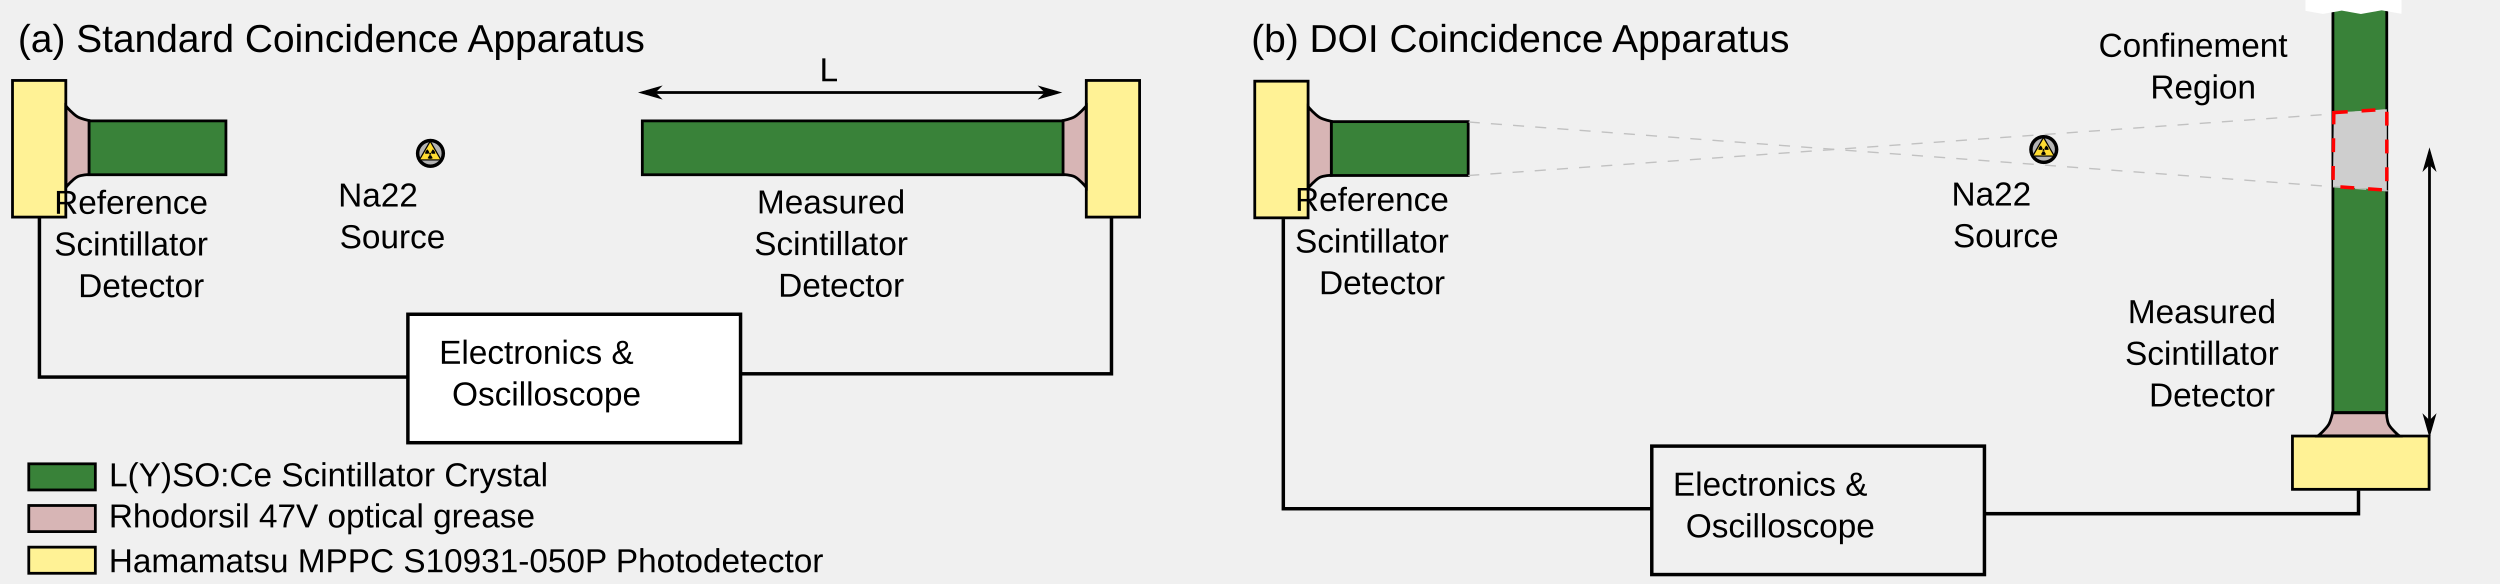
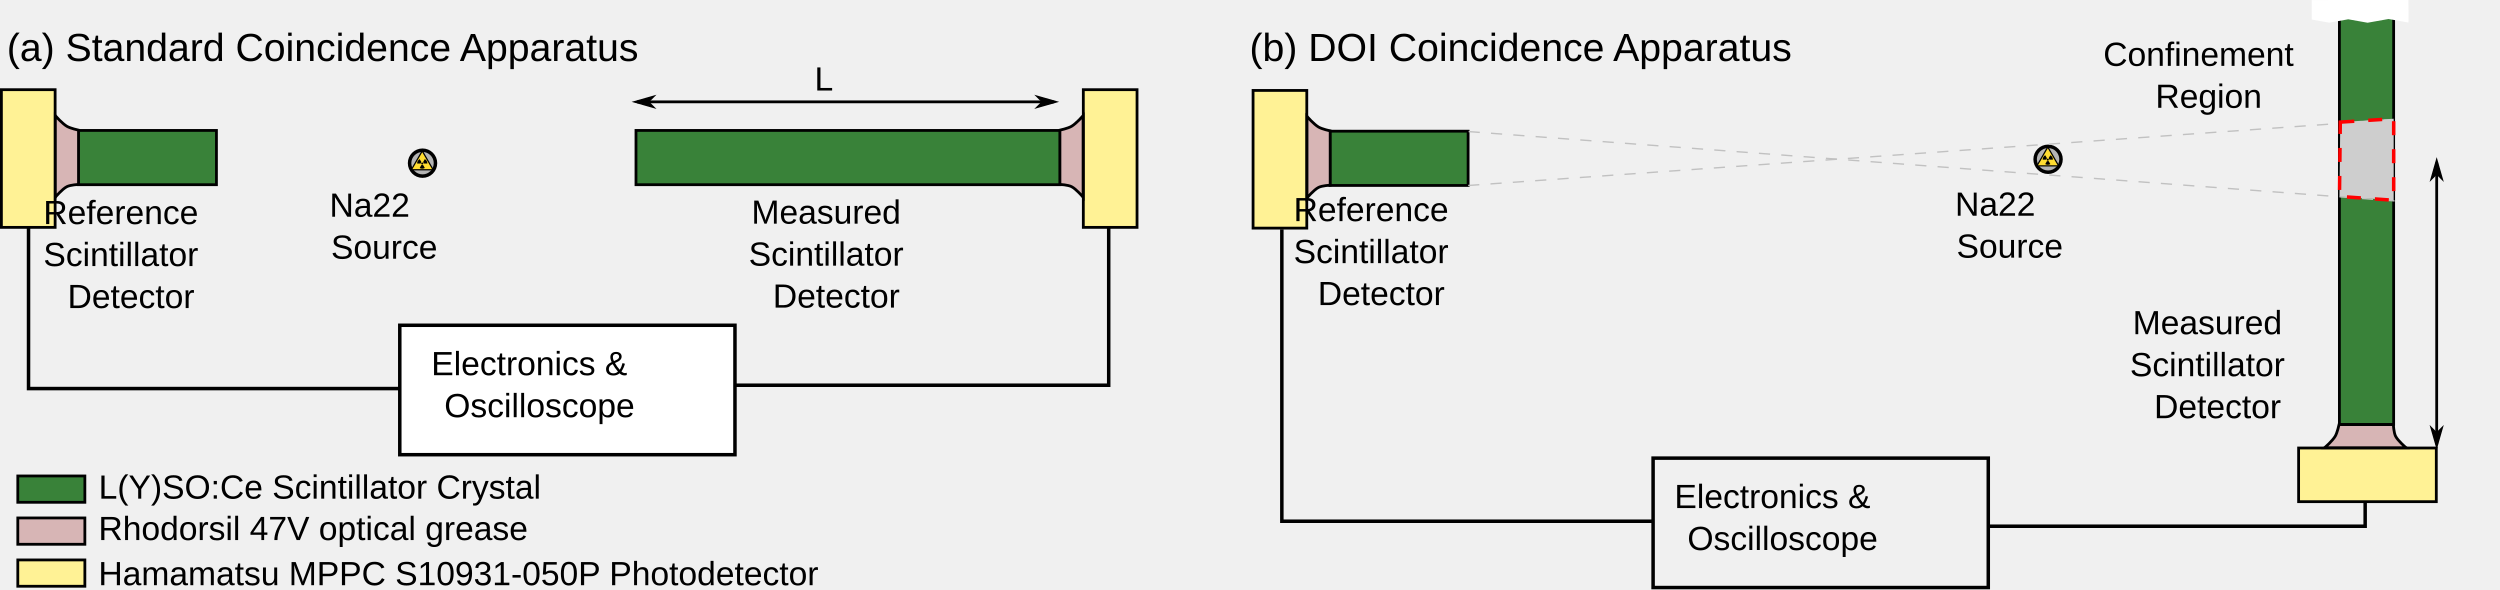
- <svg xmlns="http://www.w3.org/2000/svg" version="1.1" id="svg2" height="210" width="900">
+ <svg xmlns="http://www.w3.org/2000/svg" version="1.1" id="svg2" height="165.004" width="700">
  <defs id="defs4">
    <marker orient="auto" refY="0" refX="0" id="Arrow1Mstart" style="overflow:visible">
      <path id="path4236" d="M 0,0 5,-5 -12.5,0 5,5 0,0 z" style="fill-rule:evenodd;stroke:#000000;stroke-width:1pt;marker-start:none" transform="matrix(0.4,0,0,0.4,4,0)" />
    </marker>
    <marker orient="auto" refY="0" refX="0" id="Arrow1Mend" style="overflow:visible">
      <path id="path4239" d="M 0,0 5,-5 -12.5,0 5,5 0,0 z" style="fill-rule:evenodd;stroke:#000000;stroke-width:1pt;marker-start:none" transform="matrix(-0.4,0,0,-0.4,-4,0)" />
    </marker>
    <marker orient="auto" refY="0" refX="0" id="Arrow1Lend" style="overflow:visible">
      <path id="path4233" d="M 0,0 5,-5 -12.5,0 5,5 0,0 z" style="fill-rule:evenodd;stroke:#000000;stroke-width:1pt;marker-start:none" transform="matrix(-0.8,0,0,-0.8,-10,0)" />
    </marker>
    <marker orient="auto" refY="0" refX="0" id="Arrow2Lend" style="overflow:visible">
      <path id="path4238" style="fill-rule:evenodd;stroke-width:0.625;stroke-linejoin:round" d="M 8.719,4.034 -2.207,0.016 8.719,-4.002 c -1.745,2.372 -1.735,5.617 -6e-7,8.035 z" transform="matrix(-1.1,0,0,-1.1,-1.1,0)" />
    </marker>
    <marker orient="auto" refY="0" refX="0" id="Arrow1Lstart" style="overflow:visible">
      <path id="path3797" d="M 0,0 5,-5 -12.5,0 5,5 0,0 z" style="fill-rule:evenodd;stroke:#000000;stroke-width:1pt" transform="matrix(0.8,0,0,0.8,10,0)" />
    </marker>
    <marker orient="auto" refY="0" refX="0" id="Arrow1Mstart-1" style="overflow:visible">
      <path id="path4236-3" d="M 0,0 5,-5 -12.5,0 5,5 0,0 z" style="fill-rule:evenodd;stroke:#000000;stroke-width:1pt;marker-start:none" transform="matrix(0.4,0,0,0.4,4,0)" />
    </marker>
    <marker orient="auto" refY="0" refX="0" id="Arrow1Mend-0" style="overflow:visible">
      <path id="path4239-7" d="M 0,0 5,-5 -12.5,0 5,5 0,0 z" style="fill-rule:evenodd;stroke:#000000;stroke-width:1pt;marker-start:none" transform="matrix(-0.4,0,0,-0.4,-4,0)" />
    </marker>
    <marker orient="auto" refY="0" refX="0" id="Arrow1Mstart-8" style="overflow:visible">
      <path id="path4236-0" d="M 0,0 5,-5 -12.5,0 5,5 0,0 z" style="fill-rule:evenodd;stroke:#000000;stroke-width:1pt;marker-start:none" transform="matrix(0.4,0,0,0.4,4,0)" />
    </marker>
    <marker orient="auto" refY="0" refX="0" id="Arrow1Mend-9" style="overflow:visible">
      <path id="path4239-70" d="M 0,0 5,-5 -12.5,0 5,5 0,0 z" style="fill-rule:evenodd;stroke:#000000;stroke-width:1pt;marker-start:none" transform="matrix(-0.4,0,0,-0.4,-4,0)" />
    </marker>
    <marker orient="auto" refY="0" refX="0" id="marker7153" style="overflow:visible">
      <path id="path7155" d="M 0,0 5,-5 -12.5,0 5,5 0,0 z" style="fill-rule:evenodd;stroke:#000000;stroke-width:1pt;marker-start:none" transform="matrix(0.4,0,0,0.4,4,0)" />
    </marker>
    <marker orient="auto" refY="0" refX="0" id="marker7157" style="overflow:visible">
      <path id="path7159" d="M 0,0 5,-5 -12.5,0 5,5 0,0 z" style="fill-rule:evenodd;stroke:#000000;stroke-width:1pt;marker-start:none" transform="matrix(-0.4,0,0,-0.4,-4,0)" />
    </marker>
  </defs>
-   <g id="layer1" transform="translate(337.8428,-358.5908)">
-     <rect y="-521.394" x="207.771" height="19.386" width="299.386" id="rect2985-0" style="fill:#398239;fill-opacity:1;stroke:#000000;stroke-width:1;stroke-linecap:butt;stroke-linejoin:miter;stroke-miterlimit:4;stroke-opacity:1;stroke-dasharray:none" transform="matrix(0,1,-1,0,0,0)" />
-     <path style="fill:none;stroke:#000000;stroke-width:1.25;stroke-linecap:butt;stroke-linejoin:miter;stroke-miterlimit:4;stroke-opacity:1;stroke-dasharray:none" d="m 124.152,437.451 0,104.282 c 59.633,0 73.266,0 132.899,0 m 119.266,1.789 c 59.633,0 75.266,0 134.899,0 l 0,-8.443" id="path3818" />
-     <rect ry="4.63" rx="4.63" style="fill:#b4b4b4;fill-opacity:1;stroke:#000000;stroke-width:1.25;stroke-miterlimit:4;stroke-opacity:1;stroke-dasharray:none" id="rect3783" width="9.259" height="9.259" x="393.293" y="407.785" />
-     <rect style="fill:#398239;fill-opacity:1;stroke:#000000;stroke-width:1;stroke-linecap:butt;stroke-linejoin:miter;stroke-miterlimit:4;stroke-opacity:1;stroke-dasharray:none" id="rect2985" width="49.389" height="19.389" x="141.315" y="402.377" />
-     <rect style="fill:#fff295;fill-opacity:1;stroke:#000000;stroke-width:1;stroke-miterlimit:4;stroke-opacity:1;stroke-dasharray:none" id="rect3755" width="19.196" height="49.196" x="113.872" y="387.816" />
-     <path style="fill:#d7b5b5;fill-opacity:1;stroke:#000000;stroke-width:1;stroke-linecap:butt;stroke-linejoin:miter;stroke-miterlimit:4;stroke-opacity:1;stroke-dasharray:none" d="m 133.144,397.145 c 0,0 2.53,2.824 4.141,3.764 1.255,0.732 4.141,1.365 4.141,1.365 l 0,19.383 c 0,0 -2.884,0.17 -4.141,0.799 -1.668,0.835 -4.141,3.764 -4.141,3.764 z" id="rect2985-7" />
-     <rect style="fill:#fff295;fill-opacity:1;stroke:#000000;stroke-width:1;stroke-miterlimit:4;stroke-opacity:1;stroke-dasharray:none" id="rect3755-16" width="19.196" height="49.196" x="-534.758" y="487.438" transform="matrix(0,-1,1,0,0,0)" />
-     <path style="fill:#d7b5b5;fill-opacity:1;stroke:#000000;stroke-width:1;stroke-linecap:butt;stroke-linejoin:miter;stroke-miterlimit:4;stroke-opacity:1;stroke-dasharray:none" d="m 496.766,515.487 c 0,0 2.824,-2.53 3.764,-4.141 0.732,-1.255 1.365,-4.141 1.365,-4.141 l 19.383,0 c 0,0 0.17,2.884 0.799,4.141 0.835,1.668 3.764,4.141 3.764,4.141 z" id="rect2985-7-9" />
-     <path id="path3942" d="m 190.889,402.516 330.825,24.766" style="fill:none;stroke:#c1c1c1;stroke-width:0.5;stroke-linecap:butt;stroke-linejoin:miter;stroke-miterlimit:4;stroke-opacity:1;stroke-dasharray:4, 4;stroke-dashoffset:0" />
-     <path id="path3944" d="m 190.714,421.781 77.53,-5.521 252.47,-17.979" style="fill:none;stroke:#c1c1c1;stroke-width:0.5;stroke-linecap:butt;stroke-linejoin:miter;stroke-miterlimit:4;stroke-opacity:1;stroke-dasharray:4, 4;stroke-dashoffset:0" />
-     <path style="fill:#cecece;fill-opacity:1;stroke:#ff0000;stroke-width:1.25;stroke-linecap:butt;stroke-linejoin:miter;stroke-miterlimit:4;stroke-opacity:1;stroke-dasharray:5, 5;stroke-dashoffset:0" d="m 502.329,399.137 19.074,-1.215 0,29.132 -19.371,-1.362 z" id="path3816" />
-     <path style="fill:#ffffff;fill-opacity:1;stroke:none" d="m 526.65,363.559 -7.087,-1.265 -7.479,1.335 -6.906,-1.233 -6.784,1.211 -6.272,-1.12 0,-6.965 0.014,-0.004 34.515,-0.013 c 0,0 0.158,7.969 0,8.054 z" id="path3775-9" />
-     <g transform="matrix(0.01370838,0,0,0.01370838,393.7096,407.8157)" id="g4114">
+   <g id="layer1" transform="translate(237.2251,-362.2458)">
+     <rect y="-432.997" x="246.472" height="15.192" width="234.62" id="rect2985-0" style="fill:#398239;fill-opacity:1;stroke:#000000;stroke-width:0.784;stroke-linecap:butt;stroke-linejoin:miter;stroke-miterlimit:4;stroke-opacity:1;stroke-dasharray:none" transform="matrix(0,1,-1,0,0,0)" />
+     <path style="fill:none;stroke:#000000;stroke-width:0.98;stroke-linecap:butt;stroke-linejoin:miter;stroke-miterlimit:4;stroke-opacity:1;stroke-dasharray:none" d="m 121.691,426.464 0,81.723 c 46.733,0 57.416,0 104.149,0 m 93.465,1.402 c 46.733,0 58.984,0 105.716,0 l 0,-6.616" id="path3818" />
+     <rect ry="3.628" rx="3.628" style="fill:#b4b4b4;fill-opacity:1;stroke:#000000;stroke-width:0.98;stroke-miterlimit:4;stroke-opacity:1;stroke-dasharray:none" id="rect3783" width="7.256" height="7.256" x="332.608" y="403.216" />
+     <rect style="fill:#398239;fill-opacity:1;stroke:#000000;stroke-width:0.784;stroke-linecap:butt;stroke-linejoin:miter;stroke-miterlimit:4;stroke-opacity:1;stroke-dasharray:none" id="rect2985" width="38.705" height="15.195" x="135.141" y="398.978" />
+     <rect style="fill:#fff295;fill-opacity:1;stroke:#000000;stroke-width:0.784;stroke-miterlimit:4;stroke-opacity:1;stroke-dasharray:none" id="rect3755" width="15.043" height="38.553" x="113.634" y="387.567" />
+     <path style="fill:#d7b5b5;fill-opacity:1;stroke:#000000;stroke-width:0.784;stroke-linecap:butt;stroke-linejoin:miter;stroke-miterlimit:4;stroke-opacity:1;stroke-dasharray:none" d="m 128.737,394.878 c 0,0 1.983,2.213 3.245,2.95 0.984,0.574 3.245,1.07 3.245,1.07 l 0,15.19 c 0,0 -2.26,0.133 -3.245,0.626 -1.307,0.655 -3.245,2.95 -3.245,2.95 z" id="rect2985-7" />
+     <rect style="fill:#fff295;fill-opacity:1;stroke:#000000;stroke-width:0.784;stroke-miterlimit:4;stroke-opacity:1;stroke-dasharray:none" id="rect3755-16" width="15.043" height="38.553" x="-502.721" y="406.386" transform="matrix(0,-1,1,0,0,0)" />
+     <path style="fill:#d7b5b5;fill-opacity:1;stroke:#000000;stroke-width:0.784;stroke-linecap:butt;stroke-linejoin:miter;stroke-miterlimit:4;stroke-opacity:1;stroke-dasharray:none" d="m 413.696,487.618 c 0,0 2.213,-1.983 2.95,-3.245 0.574,-0.984 1.07,-3.245 1.07,-3.245 l 15.19,0 c 0,0 0.133,2.26 0.626,3.245 0.655,1.307 2.95,3.245 2.95,3.245 z" id="rect2985-7-9" />
+     <path id="path3942" d="m 173.99,399.087 259.257,19.408" style="fill:none;stroke:#c1c1c1;stroke-width:0.392;stroke-linecap:butt;stroke-linejoin:miter;stroke-miterlimit:4;stroke-opacity:1;stroke-dasharray:3.135, 3.135;stroke-dashoffset:0" />
+     <path id="path3944" d="m 173.853,414.184 60.758,-4.327 197.852,-14.089" style="fill:none;stroke:#c1c1c1;stroke-width:0.392;stroke-linecap:butt;stroke-linejoin:miter;stroke-miterlimit:4;stroke-opacity:1;stroke-dasharray:3.135, 3.135;stroke-dashoffset:0" />
+     <path style="fill:#cecece;fill-opacity:1;stroke:#ff0000;stroke-width:0.98;stroke-linecap:butt;stroke-linejoin:miter;stroke-miterlimit:4;stroke-opacity:1;stroke-dasharray:3.918, 3.918;stroke-dashoffset:0" d="m 418.056,396.439 14.948,-0.952 0,22.83 -15.18,-1.068 z" id="path3816" />
+     <path style="fill:#ffffff;fill-opacity:1;stroke:none" d="m 437.115,368.557 -5.554,-0.991 -5.861,1.046 -5.412,-0.966 -5.316,0.949 -4.915,-0.877 0,-5.458 0.011,-0.003 27.048,-0.01 c 0,0 0.124,6.245 0,6.312 z" id="path3775-9" />
+     <g transform="matrix(0.01074282,0,0,0.01074282,332.9345,403.2401)" id="g4114">
      <path id="sign_border" d="M 597.6,499.6 313.8,8 C 310.9,3 305.6,0 299.9,0 294.2,0 288.9,3.1 286,8 L 2.2,499.6 c -2.9,5 -2.9,11.1 0,16 2.9,5 8.2,8 13.9,8 h 567.6 c 5.7,0 11,-3.1 13.9,-8 2.9,-5 2.9,-11.1 0,-16 z" />
-       <polygon transform="matrix(1,0,0,0.9959146,0.125,2.033244)" style="fill:#ffdc32;fill-opacity:1;stroke:none;overflow:visible" id="polygon7" points="43.875,491.5 299.875,48.2 555.875,491.5 " />
+       <polygon transform="matrix(1,0,0,0.9959146,0.125,2.033244)" style="fill:#ffdc32;fill-opacity:1;stroke:none;overflow:visible" id="polygon7" points="299.875,48.2 555.875,491.5 43.875,491.5 " />
      <path id="path4433" d="m 279.85,380.023 -46.8,81.1 c 42.6,24.6 91.1,24.6 133.7,0 l -46.8,-81.1 c -0.3,0.2 -0.6,0.4 -0.9,0.6 -1.1,0.6 -2.3,1.2 -3.5,1.7 -1.2,0.5 -2.4,1 -3.7,1.4 -1.3,0.4 -2.5,0.7 -3.8,1 -1.3,0.3 -2.6,0.5 -4,0.6 -1.3,0.1 -2.7,0.2 -4.1,0.2 -1.4,0 -2.7,-0.1 -4.1,-0.2 -1.3,-0.1 -2.7,-0.3 -4,-0.6 -1.3,-0.3 -2.6,-0.6 -3.8,-1 -1.3,-0.4 -2.5,-0.8 -3.7,-1.4 -1.2,-0.5 -2.4,-1.1 -3.5,-1.7 -0.4,-0.2 -0.7,-0.4 -1,-0.6 z" />
      <path id="path4435" d="m 233.05,229.523 c -42.6,24.6 -66.8,66.6 -66.8,115.8 h 93.6 c 0,-1.4 0.1,-2.8 0.2,-4.1 0.1,-1.3 0.4,-2.7 0.6,-4 0.3,-1.3 0.6,-2.6 1,-3.8 0.4,-1.3 0.8,-2.5 1.4,-3.7 0.5,-1.2 1.1,-2.4 1.7,-3.5 0.6,-1.1 1.3,-2.2 2,-3.3 0.7,-1.1 1.5,-2.1 2.3,-3.1 0.8,-1 1.7,-1.9 2.6,-2.8 0.9,-0.9 1.9,-1.8 2.9,-2.6 1,-0.8 2,-1.6 3.1,-2.3 0.8,-0.5 1.6,-1 2.4,-1.5 l -47,-81.1 z" />
      <path id="path4437" d="m 366.75,229.523 -46.8,81.1 c 0.8,0.5 1.6,0.9 2.4,1.5 1.1,0.7 2.1,1.5 3.1,2.3 1,0.8 1.9,1.7 2.9,2.6 0.9,0.9 1.8,1.9 2.6,2.8 0.8,1 1.6,2 2.3,3.1 0.7,1.1 1.4,2.2 2,3.3 0.6,1.1 1.2,2.3 1.7,3.5 0.5,1.2 1,2.4 1.4,3.7 0.4,1.3 0.7,2.5 1,3.8 0.3,1.3 0.5,2.6 0.6,4 0.1,1.3 0.2,2.7 0.2,4.1 h 93.6 c -0.2,-49.2 -24.4,-91.2 -67,-115.8 z" />
      <circle d="m 326.5,343.6 c 0,14.746 -11.954,26.7 -26.7,26.7 -14.746,0 -26.7,-11.954 -26.7,-26.7 0,-14.746 11.954,-26.7 26.7,-26.7 14.746,0 26.7,11.954 26.7,26.7 z" transform="translate(0.05,1.723392)" id="circle4439" r="26.7" cy="343.6" cx="299.8" />
    </g>
-     <text xml:space="preserve" style="font-size:14px;font-style:normal;font-variant:normal;font-weight:300;font-stretch:normal;text-align:center;line-height:125%;letter-spacing:0px;word-spacing:0px;writing-mode:lr-tb;text-anchor:middle;fill:#000000;fill-opacity:1;stroke:none;font-family:Miso;-inkscape-font-specification:Miso Light" x="168.792" y="434.512" id="text3897">
-       <tspan id="tspan3899" x="170.456" y="434.512" style="font-size:12px;font-family:Arial;-inkscape-font-specification:Arial">Reference </tspan>
-       <tspan x="168.792" y="449.512" style="font-size:12px;font-family:Arial;-inkscape-font-specification:Arial" id="tspan5644">Scintillator</tspan>
-       <tspan x="168.792" y="464.512" id="tspan3901" style="font-size:12px;font-family:Arial;-inkscape-font-specification:Arial">Detector</tspan>
+     <text xml:space="preserve" style="font-size:10.971px;font-style:normal;font-variant:normal;font-weight:300;font-stretch:normal;text-align:center;line-height:125%;letter-spacing:0px;word-spacing:0px;writing-mode:lr-tb;text-anchor:middle;fill:#000000;fill-opacity:1;stroke:none;font-family:Miso;-inkscape-font-specification:Miso Light" x="156.674" y="424.161" id="text3897">
+       <tspan id="tspan3899" x="157.978" y="424.161" style="font-size:9.404px;font-family:Arial;-inkscape-font-specification:Arial">Reference </tspan>
+       <tspan x="156.674" y="435.916" style="font-size:9.404px;font-family:Arial;-inkscape-font-specification:Arial" id="tspan5644">Scintillator</tspan>
+       <tspan x="156.674" y="447.671" id="tspan3901" style="font-size:9.404px;font-family:Arial;-inkscape-font-specification:Arial">Detector</tspan>
    </text>
-     <g id="g4506" transform="translate(0,-0.799959)">
+     <g id="g4506" transform="matrix(0.783668,0,0,0.783668,24.39682,83.02106)">
      <rect y="519.99" x="256.799" height="46.243" width="119.757" id="rect3820" style="fill:none;stroke:#000000;stroke-width:1.25;stroke-miterlimit:4;stroke-opacity:1;stroke-dasharray:none;stroke-dashoffset:0" />
      <text id="text3897-8" y="537.828" x="315.812" style="font-size:14px;font-style:normal;font-variant:normal;font-weight:300;font-stretch:normal;text-align:center;line-height:125%;letter-spacing:0px;word-spacing:0px;writing-mode:lr-tb;text-anchor:middle;fill:#000000;fill-opacity:1;stroke:none;font-family:Miso;-inkscape-font-specification:Miso Light" xml:space="preserve">
        <tspan style="font-size:12px;font-style:normal;font-variant:normal;font-weight:normal;font-stretch:normal;text-align:center;line-height:125%;writing-mode:lr-tb;text-anchor:middle;font-family:Arial;-inkscape-font-specification:Arial" id="tspan3901-6" y="537.828" x="315.812">Electronics &amp;</tspan>
        <tspan style="font-size:12px;font-style:normal;font-variant:normal;font-weight:normal;font-stretch:normal;text-align:center;line-height:125%;writing-mode:lr-tb;text-anchor:middle;font-family:Arial;-inkscape-font-specification:Arial" id="tspan3929" y="552.828" x="315.812">Oscilloscope</tspan>
      </text>
    </g>
-     <text xml:space="preserve" style="font-size:20px;font-style:normal;font-variant:normal;font-weight:300;font-stretch:normal;text-align:center;line-height:125%;letter-spacing:0px;word-spacing:0px;writing-mode:lr-tb;text-anchor:middle;fill:#000000;fill-opacity:1;stroke:none;font-family:Miso;-inkscape-font-specification:Miso Light" x="397.24" y="432.578" id="text3931">
-       <tspan id="tspan3933" x="397.24" y="432.578" style="font-size:12px;font-style:normal;font-variant:normal;font-weight:normal;font-stretch:normal;text-align:center;line-height:125%;writing-mode:lr-tb;text-anchor:middle;font-family:Arial;-inkscape-font-specification:Arial">Na22</tspan>
-       <tspan x="397.24" y="447.578" id="tspan3935" style="font-size:12px;font-style:normal;font-variant:normal;font-weight:normal;font-stretch:normal;text-align:center;line-height:125%;writing-mode:lr-tb;text-anchor:middle;font-family:Arial;-inkscape-font-specification:Arial">Source</tspan>
+     <text xml:space="preserve" style="font-size:15.673px;font-style:normal;font-variant:normal;font-weight:300;font-stretch:normal;text-align:center;line-height:125%;letter-spacing:0px;word-spacing:0px;writing-mode:lr-tb;text-anchor:middle;fill:#000000;fill-opacity:1;stroke:none;font-family:Miso;-inkscape-font-specification:Miso Light" x="335.701" y="422.646" id="text3931">
+       <tspan id="tspan3933" x="335.701" y="422.646" style="font-size:9.404px;font-style:normal;font-variant:normal;font-weight:normal;font-stretch:normal;text-align:center;line-height:125%;writing-mode:lr-tb;text-anchor:middle;font-family:Arial;-inkscape-font-specification:Arial">Na22</tspan>
+       <tspan x="335.701" y="434.401" id="tspan3935" style="font-size:9.404px;font-style:normal;font-variant:normal;font-weight:normal;font-stretch:normal;text-align:center;line-height:125%;writing-mode:lr-tb;text-anchor:middle;font-family:Arial;-inkscape-font-specification:Arial">Source</tspan>
    </text>
-     <text xml:space="preserve" style="font-size:14px;font-style:normal;font-variant:normal;font-weight:300;font-stretch:normal;text-align:center;line-height:125%;letter-spacing:0px;word-spacing:0px;writing-mode:lr-tb;text-anchor:middle;fill:#000000;fill-opacity:1;stroke:none;font-family:Miso;-inkscape-font-specification:Miso Light" x="464.407" y="379.033" id="text3897-3-1">
-       <tspan x="464.407" y="379.033" id="tspan3901-65-7" style="font-size:12px;font-family:Arial;-inkscape-font-specification:Arial">Confinement</tspan>
-       <tspan x="464.407" y="394.033" id="tspan3989" style="font-size:12px;font-family:Arial;-inkscape-font-specification:Arial">Region</tspan>
+     <text xml:space="preserve" style="font-size:10.971px;font-style:normal;font-variant:normal;font-weight:300;font-stretch:normal;text-align:center;line-height:125%;letter-spacing:0px;word-spacing:0px;writing-mode:lr-tb;text-anchor:middle;fill:#000000;fill-opacity:1;stroke:none;font-family:Miso;-inkscape-font-specification:Miso Light" x="388.338" y="380.684" id="text3897-3-1">
+       <tspan x="388.338" y="380.684" id="tspan3901-65-7" style="font-size:9.404px;font-family:Arial;-inkscape-font-specification:Arial">Confinement</tspan>
+       <tspan x="388.338" y="392.439" id="tspan3989" style="font-size:9.404px;font-family:Arial;-inkscape-font-specification:Arial">Region</tspan>
    </text>
-     <path style="fill:none;stroke:#000000;stroke-width:1;stroke-linecap:butt;stroke-linejoin:miter;stroke-miterlimit:4;stroke-opacity:1;stroke-dasharray:none;marker-start:url(#Arrow1Mstart);marker-end:url(#Arrow1Mend)" d="m 536.772,413.603 0,100.645" id="path3023" />
-     <flowRoot xml:space="preserve" id="flowRoot4361" style="font-size:16px;font-style:normal;font-variant:normal;font-weight:300;font-stretch:normal;text-align:center;line-height:125%;letter-spacing:0px;word-spacing:0px;writing-mode:lr-tb;text-anchor:middle;fill:#000000;fill-opacity:1;stroke:none;font-family:Miso;-inkscape-font-specification:Miso Light" transform="translate(79.25,288.8438)">
+     <path style="fill:none;stroke:#000000;stroke-width:0.784;stroke-linecap:butt;stroke-linejoin:miter;stroke-miterlimit:4;stroke-opacity:1;stroke-dasharray:none;marker-start:url(#Arrow1Mstart);marker-end:url(#Arrow1Mend)" d="m 445.048,407.776 0,78.872" id="path3023" />
+     <flowRoot xml:space="preserve" id="flowRoot4361" style="font-size:16px;font-style:normal;font-variant:normal;font-weight:300;font-stretch:normal;text-align:center;line-height:125%;letter-spacing:0px;word-spacing:0px;writing-mode:lr-tb;text-anchor:middle;fill:#000000;fill-opacity:1;stroke:none;font-family:Miso;-inkscape-font-specification:Miso Light" transform="matrix(0.783668,0,0,0.783668,86.5025,310.0056)">
      <flowRegion id="flowRegion4363">
        <rect id="rect4365" width="35.248" height="31.723" x="452.935" y="168.342" />
      </flowRegion>
      <flowPara id="flowPara4367" style="font-size:12px;font-family:Arial;-inkscape-font-specification:Arial">DOI</flowPara>
    </flowRoot>
-     <path style="fill:none;stroke:#000000;stroke-width:1.25;stroke-linecap:butt;stroke-linejoin:miter;stroke-miterlimit:4;stroke-opacity:1;stroke-dasharray:none" d="m -323.65,435.986 0,58.358 c 59.633,0 132.306,0 191.939,0" id="path3818-94" />
-     <rect style="fill:#398239;fill-opacity:1;stroke:#000000;stroke-width:1;stroke-linecap:butt;stroke-linejoin:miter;stroke-miterlimit:4;stroke-opacity:1;stroke-dasharray:none" id="rect2985-8" width="49.389" height="19.389" x="-305.899" y="402.109" />
-     <rect style="fill:#fff295;fill-opacity:1;stroke:#000000;stroke-width:1;stroke-miterlimit:4;stroke-opacity:1;stroke-dasharray:none" id="rect3755-90" width="19.196" height="49.196" x="-333.343" y="387.549" />
-     <path style="fill:#d7b5b5;fill-opacity:1;stroke:#000000;stroke-width:1;stroke-linecap:butt;stroke-linejoin:miter;stroke-miterlimit:4;stroke-opacity:1;stroke-dasharray:none" d="m -314.071,396.877 c 0,0 2.53,2.824 4.141,3.764 1.255,0.732 4.141,1.365 4.141,1.365 l 0,19.383 c 0,0 -2.884,0.17 -4.141,0.799 -1.668,0.835 -4.141,3.764 -4.141,3.764 z" id="rect2985-7-5" />
-     <path style="fill:none;stroke:#000000;stroke-width:1.25;stroke-linecap:butt;stroke-linejoin:miter;stroke-miterlimit:4;stroke-opacity:1;stroke-dasharray:none" d="m 62.289,435.986 0,57.165 c -59.633,0 -132.306,0 -191.939,0" id="path3818-94-8" />
-     <rect style="fill:#ffffff;fill-opacity:1;stroke:#000000;stroke-width:1.25;stroke-miterlimit:4;stroke-opacity:1;stroke-dasharray:none;stroke-dashoffset:0" id="rect3820-3" width="119.757" height="46.243" x="-191.002" y="471.723" />
-     <rect style="fill:#398239;fill-opacity:1;stroke:#000000;stroke-width:1;stroke-linecap:butt;stroke-linejoin:miter;stroke-miterlimit:4;stroke-opacity:1;stroke-dasharray:none" id="rect2985-5" width="151.578" height="19.389" x="-44.97" y="402.109" transform="scale(-1,1)" />
-     <rect style="fill:#fff295;fill-opacity:1;stroke:#000000;stroke-width:1;stroke-miterlimit:4;stroke-opacity:1;stroke-dasharray:none" id="rect3755-9" width="19.196" height="49.196" x="-72.414" y="387.549" transform="scale(-1,1)" />
-     <path style="fill:#d7b5b5;fill-opacity:1;stroke:#000000;stroke-width:1;stroke-linecap:butt;stroke-linejoin:miter;stroke-miterlimit:4;stroke-opacity:1;stroke-dasharray:none" d="m 53.142,396.877 c 0,0 -2.53,2.824 -4.141,3.764 -1.255,0.732 -4.141,1.365 -4.141,1.365 l 0,19.383 c 0,0 2.884,0.17 4.141,0.799 1.668,0.835 4.141,3.764 4.141,3.764 z" id="rect2985-7-9-5" />
-     <path style="fill:none;stroke:#000000;stroke-width:1px;stroke-linecap:butt;stroke-linejoin:miter;stroke-opacity:1;marker-start:url(#Arrow1Mstart);marker-end:url(#Arrow1Mend)" d="m 42.613,391.894 -148.817,0" id="path4039" />
-     <text xml:space="preserve" style="font-size:12px;font-style:normal;font-variant:normal;font-weight:normal;font-stretch:normal;text-align:center;line-height:100%;writing-mode:lr-tb;text-anchor:middle;fill:#000000;fill-opacity:1;stroke:none;font-family:Arial;-inkscape-font-specification:Arial" x="-31.136" y="387.847" id="text5061">
-       <tspan id="tspan5063" x="-31.136" y="387.847">L</tspan>
+     <path style="fill:none;stroke:#000000;stroke-width:0.98;stroke-linecap:butt;stroke-linejoin:miter;stroke-miterlimit:4;stroke-opacity:1;stroke-dasharray:none" d="m -229.237,425.316 0,45.733 c 46.733,0 103.684,0 150.417,0" id="path3818-94" />
+     <rect style="fill:#398239;fill-opacity:1;stroke:#000000;stroke-width:0.784;stroke-linecap:butt;stroke-linejoin:miter;stroke-miterlimit:4;stroke-opacity:1;stroke-dasharray:none" id="rect2985-8" width="38.705" height="15.195" x="-215.326" y="398.768" />
+     <rect style="fill:#fff295;fill-opacity:1;stroke:#000000;stroke-width:0.784;stroke-miterlimit:4;stroke-opacity:1;stroke-dasharray:none" id="rect3755-90" width="15.043" height="38.553" x="-236.833" y="387.357" />
+     <path style="fill:#d7b5b5;fill-opacity:1;stroke:#000000;stroke-width:0.784;stroke-linecap:butt;stroke-linejoin:miter;stroke-miterlimit:4;stroke-opacity:1;stroke-dasharray:none" d="m -221.73,394.668 c 0,0 1.983,2.213 3.245,2.95 0.984,0.574 3.245,1.07 3.245,1.07 l 0,15.19 c 0,0 -2.26,0.133 -3.245,0.626 -1.307,0.655 -3.245,2.95 -3.245,2.95 z" id="rect2985-7-5" />
+     <path style="fill:none;stroke:#000000;stroke-width:0.98;stroke-linecap:butt;stroke-linejoin:miter;stroke-miterlimit:4;stroke-opacity:1;stroke-dasharray:none" d="m 73.211,425.316 0,44.798 c -46.733,0 -103.684,0 -150.417,0" id="path3818-94-8" />
+     <rect style="fill:#ffffff;fill-opacity:1;stroke:#000000;stroke-width:0.98;stroke-miterlimit:4;stroke-opacity:1;stroke-dasharray:none;stroke-dashoffset:0" id="rect3820-3" width="93.85" height="36.239" x="-125.286" y="453.322" />
+     <rect style="fill:#398239;fill-opacity:1;stroke:#000000;stroke-width:0.784;stroke-linecap:butt;stroke-linejoin:miter;stroke-miterlimit:4;stroke-opacity:1;stroke-dasharray:none" id="rect2985-5" width="118.787" height="15.195" x="-59.639" y="398.768" transform="scale(-1,1)" />
+     <rect style="fill:#fff295;fill-opacity:1;stroke:#000000;stroke-width:0.784;stroke-miterlimit:4;stroke-opacity:1;stroke-dasharray:none" id="rect3755-9" width="15.043" height="38.553" x="-81.146" y="387.357" transform="scale(-1,1)" />
+     <path style="fill:#d7b5b5;fill-opacity:1;stroke:#000000;stroke-width:0.784;stroke-linecap:butt;stroke-linejoin:miter;stroke-miterlimit:4;stroke-opacity:1;stroke-dasharray:none" d="m 66.043,394.668 c 0,0 -1.983,2.213 -3.245,2.95 -0.984,0.574 -3.245,1.07 -3.245,1.07 l 0,15.19 c 0,0 2.26,0.133 3.245,0.626 1.307,0.655 3.245,2.95 3.245,2.95 z" id="rect2985-7-9-5" />
+     <path style="fill:none;stroke:#000000;stroke-width:0.784px;stroke-linecap:butt;stroke-linejoin:miter;stroke-opacity:1;marker-start:url(#Arrow1Mstart);marker-end:url(#Arrow1Mend)" d="m 57.792,390.763 -116.623,0" id="path4039" />
+     <text xml:space="preserve" style="font-size:9.404px;font-style:normal;font-variant:normal;font-weight:normal;font-stretch:normal;text-align:center;line-height:100%;writing-mode:lr-tb;text-anchor:middle;fill:#000000;fill-opacity:1;stroke:none;font-family:Arial;-inkscape-font-specification:Arial" x="-0.003" y="387.591" id="text5061">
+       <tspan id="tspan5063" x="-0.003" y="387.591">L</tspan>
    </text>
-     <text xml:space="preserve" style="font-size:14px;font-style:normal;font-variant:normal;font-weight:300;font-stretch:normal;text-align:center;line-height:125%;letter-spacing:0px;word-spacing:0px;writing-mode:lr-tb;text-anchor:middle;fill:#000000;fill-opacity:1;stroke:none;font-family:Miso;-inkscape-font-specification:Miso Light" x="-277.917" y="435.568" id="text3897-67">
-       <tspan id="tspan3899-5" x="-276.253" y="435.568" style="font-size:12px;font-style:normal;font-variant:normal;font-weight:normal;font-stretch:normal;font-family:Arial;-inkscape-font-specification:Arial">Reference </tspan>
-       <tspan x="-277.917" y="450.568" style="font-size:12px;font-style:normal;font-variant:normal;font-weight:normal;font-stretch:normal;font-family:Arial;-inkscape-font-specification:Arial" id="tspan3987">Scintillator</tspan>
-       <tspan x="-277.917" y="465.568" id="tspan3901-0" style="font-size:12px;font-style:normal;font-variant:normal;font-weight:normal;font-stretch:normal;font-family:Arial;-inkscape-font-specification:Arial">Detector</tspan>
+     <text xml:space="preserve" style="font-size:10.971px;font-style:normal;font-variant:normal;font-weight:300;font-stretch:normal;text-align:center;line-height:125%;letter-spacing:0px;word-spacing:0px;writing-mode:lr-tb;text-anchor:middle;fill:#000000;fill-opacity:1;stroke:none;font-family:Miso;-inkscape-font-specification:Miso Light" x="-193.398" y="424.989" id="text3897-67">
+       <tspan id="tspan3899-5" x="-192.094" y="424.989" style="font-size:9.404px;font-style:normal;font-variant:normal;font-weight:normal;font-stretch:normal;font-family:Arial;-inkscape-font-specification:Arial">Reference </tspan>
+       <tspan x="-193.398" y="436.744" style="font-size:9.404px;font-style:normal;font-variant:normal;font-weight:normal;font-stretch:normal;font-family:Arial;-inkscape-font-specification:Arial" id="tspan3987">Scintillator</tspan>
+       <tspan x="-193.398" y="448.499" id="tspan3901-0" style="font-size:9.404px;font-style:normal;font-variant:normal;font-weight:normal;font-stretch:normal;font-family:Arial;-inkscape-font-specification:Arial">Detector</tspan>
    </text>
-     <text xml:space="preserve" style="font-size:14px;font-style:normal;font-variant:normal;font-weight:300;font-stretch:normal;text-align:center;line-height:125%;letter-spacing:0px;word-spacing:0px;writing-mode:lr-tb;text-anchor:middle;fill:#000000;fill-opacity:1;stroke:none;font-family:Miso;-inkscape-font-specification:Miso Light" x="-131.989" y="489.56" id="text3897-8-8">
-       <tspan x="-131.989" y="489.56" id="tspan3901-6-3" style="font-size:12px;font-style:normal;font-variant:normal;font-weight:normal;font-stretch:normal;text-align:center;line-height:125%;writing-mode:lr-tb;text-anchor:middle;font-family:Arial;-inkscape-font-specification:Arial">Electronics &amp;</tspan>
-       <tspan x="-131.989" y="504.56" id="tspan3929-0" style="font-size:12px;font-style:normal;font-variant:normal;font-weight:normal;font-stretch:normal;text-align:center;line-height:125%;writing-mode:lr-tb;text-anchor:middle;font-family:Arial;-inkscape-font-specification:Arial">Oscilloscope</tspan>
+     <text xml:space="preserve" style="font-size:10.971px;font-style:normal;font-variant:normal;font-weight:300;font-stretch:normal;text-align:center;line-height:125%;letter-spacing:0px;word-spacing:0px;writing-mode:lr-tb;text-anchor:middle;fill:#000000;fill-opacity:1;stroke:none;font-family:Miso;-inkscape-font-specification:Miso Light" x="-79.039" y="467.3" id="text3897-8-8">
+       <tspan x="-79.039" y="467.3" id="tspan3901-6-3" style="font-size:9.404px;font-style:normal;font-variant:normal;font-weight:normal;font-stretch:normal;text-align:center;line-height:125%;writing-mode:lr-tb;text-anchor:middle;font-family:Arial;-inkscape-font-specification:Arial">Electronics &amp;</tspan>
+       <tspan x="-79.039" y="479.055" id="tspan3929-0" style="font-size:9.404px;font-style:normal;font-variant:normal;font-weight:normal;font-stretch:normal;text-align:center;line-height:125%;writing-mode:lr-tb;text-anchor:middle;font-family:Arial;-inkscape-font-specification:Arial">Oscilloscope</tspan>
    </text>
-     <g id="g3950" transform="translate(-475.5472,198.546)">
+     <g id="g3950" transform="matrix(0.783668,0,0,0.783668,-348.2743,239.2421)">
      <rect y="389.785" x="387.293" height="9.259" width="9.259" id="rect3783-9" style="fill:#b4b4b4;fill-opacity:1;stroke:#000000;stroke-width:1.25;stroke-miterlimit:4;stroke-opacity:1;stroke-dasharray:none" rx="4.63" ry="4.63" transform="translate(-99.25,-179.1562)" />
      <g id="g4114-6" transform="matrix(0.01370838,0,0,0.01370838,288.4596,210.6594)">
        <path d="M 597.6,499.6 313.8,8 C 310.9,3 305.6,0 299.9,0 294.2,0 288.9,3.1 286,8 L 2.2,499.6 c -2.9,5 -2.9,11.1 0,16 2.9,5 8.2,8 13.9,8 h 567.6 c 5.7,0 11,-3.1 13.9,-8 2.9,-5 2.9,-11.1 0,-16 z" id="sign_border-0" />
-         <polygon points="555.875,491.5 43.875,491.5 299.875,48.2 " id="polygon7-2" style="fill:#ffdc32;fill-opacity:1;stroke:none;overflow:visible" transform="matrix(1,0,0,0.9959146,0.125,2.033244)" />
+         <polygon points="43.875,491.5 299.875,48.2 555.875,491.5 " id="polygon7-2" style="fill:#ffdc32;fill-opacity:1;stroke:none;overflow:visible" transform="matrix(1,0,0,0.9959146,0.125,2.033244)" />
        <path d="m 279.85,380.023 -46.8,81.1 c 42.6,24.6 91.1,24.6 133.7,0 l -46.8,-81.1 c -0.3,0.2 -0.6,0.4 -0.9,0.6 -1.1,0.6 -2.3,1.2 -3.5,1.7 -1.2,0.5 -2.4,1 -3.7,1.4 -1.3,0.4 -2.5,0.7 -3.8,1 -1.3,0.3 -2.6,0.5 -4,0.6 -1.3,0.1 -2.7,0.2 -4.1,0.2 -1.4,0 -2.7,-0.1 -4.1,-0.2 -1.3,-0.1 -2.7,-0.3 -4,-0.6 -1.3,-0.3 -2.6,-0.6 -3.8,-1 -1.3,-0.4 -2.5,-0.8 -3.7,-1.4 -1.2,-0.5 -2.4,-1.1 -3.5,-1.7 -0.4,-0.2 -0.7,-0.4 -1,-0.6 z" id="path4433-7" />
        <path d="m 233.05,229.523 c -42.6,24.6 -66.8,66.6 -66.8,115.8 h 93.6 c 0,-1.4 0.1,-2.8 0.2,-4.1 0.1,-1.3 0.4,-2.7 0.6,-4 0.3,-1.3 0.6,-2.6 1,-3.8 0.4,-1.3 0.8,-2.5 1.4,-3.7 0.5,-1.2 1.1,-2.4 1.7,-3.5 0.6,-1.1 1.3,-2.2 2,-3.3 0.7,-1.1 1.5,-2.1 2.3,-3.1 0.8,-1 1.7,-1.9 2.6,-2.8 0.9,-0.9 1.9,-1.8 2.9,-2.6 1,-0.8 2,-1.6 3.1,-2.3 0.8,-0.5 1.6,-1 2.4,-1.5 l -47,-81.1 z" id="path4435-8" />
        <path d="m 366.75,229.523 -46.8,81.1 c 0.8,0.5 1.6,0.9 2.4,1.5 1.1,0.7 2.1,1.5 3.1,2.3 1,0.8 1.9,1.7 2.9,2.6 0.9,0.9 1.8,1.9 2.6,2.8 0.8,1 1.6,2 2.3,3.1 0.7,1.1 1.4,2.2 2,3.3 0.6,1.1 1.2,2.3 1.7,3.5 0.5,1.2 1,2.4 1.4,3.7 0.4,1.3 0.7,2.5 1,3.8 0.3,1.3 0.5,2.6 0.6,4 0.1,1.3 0.2,2.7 0.2,4.1 h 93.6 c -0.2,-49.2 -24.4,-91.2 -67,-115.8 z" id="path4437-1" />
        <circle cx="299.8" cy="343.6" r="26.7" id="circle4439-3" transform="translate(0.05,1.723392)" d="m 326.5,343.6 c 0,14.746 -11.954,26.7 -26.7,26.7 -14.746,0 -26.7,-11.954 -26.7,-26.7 0,-14.746 11.954,-26.7 26.7,-26.7 14.746,0 26.7,11.954 26.7,26.7 z" />
      </g>
    </g>
-     <text xml:space="preserve" style="font-size:20px;font-style:normal;font-variant:normal;font-weight:300;font-stretch:normal;text-align:center;line-height:125%;letter-spacing:0px;word-spacing:0px;writing-mode:lr-tb;text-anchor:middle;fill:#000000;fill-opacity:1;stroke:none;font-family:Miso;-inkscape-font-specification:Miso Light" x="-183.557" y="432.94" id="text3931-0">
-       <tspan id="tspan3933-4" x="-183.557" y="432.94" style="font-size:12px;font-style:normal;font-variant:normal;font-weight:normal;font-stretch:normal;text-align:center;line-height:125%;writing-mode:lr-tb;text-anchor:middle;font-family:Arial;-inkscape-font-specification:Arial">Na22</tspan>
-       <tspan x="-183.557" y="447.94" id="tspan3935-2" style="font-size:12px;font-style:normal;font-variant:normal;font-weight:normal;font-stretch:normal;text-align:center;line-height:125%;writing-mode:lr-tb;text-anchor:middle;font-family:Arial;-inkscape-font-specification:Arial">Source</tspan>
+     <text xml:space="preserve" style="font-size:15.673px;font-style:normal;font-variant:normal;font-weight:300;font-stretch:normal;text-align:center;line-height:125%;letter-spacing:0px;word-spacing:0px;writing-mode:lr-tb;text-anchor:middle;fill:#000000;fill-opacity:1;stroke:none;font-family:Miso;-inkscape-font-specification:Miso Light" x="-119.451" y="422.929" id="text3931-0">
+       <tspan id="tspan3933-4" x="-119.451" y="422.929" style="font-size:9.404px;font-style:normal;font-variant:normal;font-weight:normal;font-stretch:normal;text-align:center;line-height:125%;writing-mode:lr-tb;text-anchor:middle;font-family:Arial;-inkscape-font-specification:Arial">Na22</tspan>
+       <tspan x="-119.451" y="434.684" id="tspan3935-2" style="font-size:9.404px;font-style:normal;font-variant:normal;font-weight:normal;font-stretch:normal;text-align:center;line-height:125%;writing-mode:lr-tb;text-anchor:middle;font-family:Arial;-inkscape-font-specification:Arial">Source</tspan>
    </text>
-     <text xml:space="preserve" style="font-size:14px;font-style:normal;font-variant:normal;font-weight:300;font-stretch:normal;text-align:center;line-height:125%;letter-spacing:0px;word-spacing:0px;writing-mode:lr-tb;text-anchor:middle;fill:#000000;fill-opacity:1;stroke:none;font-family:Miso;-inkscape-font-specification:Miso Light" x="-25.917" y="435.421" id="text3897-6">
-       <tspan x="-25.917" y="435.421" style="font-size:12px;font-style:normal;font-variant:normal;font-weight:normal;font-stretch:normal;font-family:Arial;-inkscape-font-specification:Arial" id="tspan3987-7">Measured</tspan>
-       <tspan x="-25.917" y="450.421" style="font-size:12px;font-style:normal;font-variant:normal;font-weight:normal;font-stretch:normal;font-family:Arial;-inkscape-font-specification:Arial" id="tspan4037">Scintillator</tspan>
-       <tspan x="-25.917" y="465.421" id="tspan3901-7" style="font-size:12px;font-style:normal;font-variant:normal;font-weight:normal;font-stretch:normal;font-family:Arial;-inkscape-font-specification:Arial">Detector</tspan>
+     <text xml:space="preserve" style="font-size:10.971px;font-style:normal;font-variant:normal;font-weight:300;font-stretch:normal;text-align:center;line-height:125%;letter-spacing:0px;word-spacing:0px;writing-mode:lr-tb;text-anchor:middle;fill:#000000;fill-opacity:1;stroke:none;font-family:Miso;-inkscape-font-specification:Miso Light" x="4.086" y="424.874" id="text3897-6">
+       <tspan x="4.086" y="424.874" style="font-size:9.404px;font-style:normal;font-variant:normal;font-weight:normal;font-stretch:normal;font-family:Arial;-inkscape-font-specification:Arial" id="tspan3987-7">Measured</tspan>
+       <tspan x="4.086" y="436.629" style="font-size:9.404px;font-style:normal;font-variant:normal;font-weight:normal;font-stretch:normal;font-family:Arial;-inkscape-font-specification:Arial" id="tspan4037">Scintillator</tspan>
+       <tspan x="4.086" y="448.384" id="tspan3901-7" style="font-size:9.404px;font-style:normal;font-variant:normal;font-weight:normal;font-stretch:normal;font-family:Arial;-inkscape-font-specification:Arial">Detector</tspan>
    </text>
-     <text xml:space="preserve" style="font-size:14px;font-style:normal;font-variant:normal;font-weight:300;font-stretch:normal;text-align:center;line-height:125%;letter-spacing:0px;word-spacing:0px;writing-mode:lr-tb;text-anchor:middle;fill:#000000;fill-opacity:1;stroke:none;font-family:Miso;-inkscape-font-specification:Miso Light" x="467.591" y="474.917" id="text3897-6-7">
-       <tspan x="467.591" y="474.917" style="font-size:12px;font-style:normal;font-variant:normal;font-weight:normal;font-stretch:normal;font-family:Arial;-inkscape-font-specification:Arial" id="tspan3987-7-1">Measured</tspan>
-       <tspan x="467.591" y="489.917" style="font-size:12px;font-style:normal;font-variant:normal;font-weight:normal;font-stretch:normal;font-family:Arial;-inkscape-font-specification:Arial" id="tspan4037-2">Scintillator</tspan>
-       <tspan x="467.591" y="504.917" id="tspan3901-7-4" style="font-size:12px;font-style:normal;font-variant:normal;font-weight:normal;font-stretch:normal;font-family:Arial;-inkscape-font-specification:Arial">Detector</tspan>
+     <text xml:space="preserve" style="font-size:10.971px;font-style:normal;font-variant:normal;font-weight:300;font-stretch:normal;text-align:center;line-height:125%;letter-spacing:0px;word-spacing:0px;writing-mode:lr-tb;text-anchor:middle;fill:#000000;fill-opacity:1;stroke:none;font-family:Miso;-inkscape-font-specification:Miso Light" x="390.833" y="455.825" id="text3897-6-7">
+       <tspan x="390.833" y="455.825" style="font-size:9.404px;font-style:normal;font-variant:normal;font-weight:normal;font-stretch:normal;font-family:Arial;-inkscape-font-specification:Arial" id="tspan3987-7-1">Measured</tspan>
+       <tspan x="390.833" y="467.581" style="font-size:9.404px;font-style:normal;font-variant:normal;font-weight:normal;font-stretch:normal;font-family:Arial;-inkscape-font-specification:Arial" id="tspan4037-2">Scintillator</tspan>
+       <tspan x="390.833" y="479.336" id="tspan3901-7-4" style="font-size:9.404px;font-style:normal;font-variant:normal;font-weight:normal;font-stretch:normal;font-family:Arial;-inkscape-font-specification:Arial">Detector</tspan>
    </text>
-     <text id="text7360" y="377.29" x="-331.411" style="font-size:14px;font-style:normal;font-variant:normal;font-weight:300;font-stretch:normal;text-align:start;line-height:125%;writing-mode:lr-tb;text-anchor:start;fill:#000000;fill-opacity:1;stroke:none;font-family:Arial;-inkscape-font-specification:Arial" xml:space="preserve">
-       <tspan y="377.29" x="-331.411" id="tspan7362">(a) Standard Coincidence Apparatus</tspan>
+     <text id="text7360" y="379.318" x="-235.32" style="font-size:10.971px;font-style:normal;font-variant:normal;font-weight:300;font-stretch:normal;text-align:start;line-height:125%;writing-mode:lr-tb;text-anchor:start;fill:#000000;fill-opacity:1;stroke:none;font-family:Arial;-inkscape-font-specification:Arial" xml:space="preserve">
+       <tspan y="379.318" x="-235.32" id="tspan7362">(a) Standard Coincidence Apparatus</tspan>
    </text>
-     <text id="text7360-9" y="377.293" x="112.589" style="font-size:14px;font-style:normal;font-variant:normal;font-weight:300;font-stretch:normal;text-align:start;line-height:125%;writing-mode:lr-tb;text-anchor:start;fill:#000000;fill-opacity:1;stroke:none;font-family:Arial;-inkscape-font-specification:Arial" xml:space="preserve">
-       <tspan y="377.293" x="112.589" id="tspan7362-3">(b) DOI Coincidence Apparatus</tspan>
+     <text id="text7360-9" y="379.321" x="112.629" style="font-size:10.971px;font-style:normal;font-variant:normal;font-weight:300;font-stretch:normal;text-align:start;line-height:125%;writing-mode:lr-tb;text-anchor:start;fill:#000000;fill-opacity:1;stroke:none;font-family:Arial;-inkscape-font-specification:Arial" xml:space="preserve">
+       <tspan y="379.321" x="112.629" id="tspan7362-3">(b) DOI Coincidence Apparatus</tspan>
    </text>
-     <text id="text2939" y="533.668" x="-298.591" style="font-size:12px;font-style:normal;font-variant:normal;font-weight:300;font-stretch:normal;text-align:start;line-height:125%;writing-mode:lr-tb;text-anchor:start;fill:#000000;fill-opacity:1;stroke:none;font-family:Arial;-inkscape-font-specification:Arial" xml:space="preserve">
-       <tspan y="533.668" x="-298.591" id="tspan2941">L(Y)SO:Ce Scintillator Crystal</tspan>
+     <text id="text2939" y="501.867" x="-209.6" style="font-size:9.404px;font-style:normal;font-variant:normal;font-weight:300;font-stretch:normal;text-align:start;line-height:125%;writing-mode:lr-tb;text-anchor:start;fill:#000000;fill-opacity:1;stroke:none;font-family:Arial;-inkscape-font-specification:Arial" xml:space="preserve">
+       <tspan y="501.867" x="-209.6" id="tspan2941">L(Y)SO:Ce Scintillator Crystal</tspan>
    </text>
-     <text id="text2943" y="548.464" x="-298.656" style="font-size:12px;font-style:normal;font-variant:normal;font-weight:300;font-stretch:normal;text-align:start;line-height:125%;writing-mode:lr-tb;text-anchor:start;fill:#000000;fill-opacity:1;stroke:none;font-family:Arial;-inkscape-font-specification:Arial" xml:space="preserve">
-       <tspan y="548.464" x="-298.656" id="tspan2945">Rhodorsil 47V optical grease</tspan>
+     <text id="text2943" y="513.461" x="-209.65" style="font-size:9.404px;font-style:normal;font-variant:normal;font-weight:300;font-stretch:normal;text-align:start;line-height:125%;writing-mode:lr-tb;text-anchor:start;fill:#000000;fill-opacity:1;stroke:none;font-family:Arial;-inkscape-font-specification:Arial" xml:space="preserve">
+       <tspan y="513.461" x="-209.65" id="tspan2945">Rhodorsil 47V optical grease</tspan>
    </text>
-     <text id="text2947" y="564.595" x="-298.673" style="font-size:12px;font-style:normal;font-variant:normal;font-weight:300;font-stretch:normal;text-align:start;line-height:125%;writing-mode:lr-tb;text-anchor:start;fill:#000000;fill-opacity:1;stroke:none;font-family:Arial;-inkscape-font-specification:Arial" xml:space="preserve">
-       <tspan id="tspan2951" y="564.595" x="-298.673">Hamamatsu MPPC S10931-050P Photodetector</tspan>
+     <text id="text2947" y="526.103" x="-209.664" style="font-size:9.404px;font-style:normal;font-variant:normal;font-weight:300;font-stretch:normal;text-align:start;line-height:125%;writing-mode:lr-tb;text-anchor:start;fill:#000000;fill-opacity:1;stroke:none;font-family:Arial;-inkscape-font-specification:Arial" xml:space="preserve">
+       <tspan id="tspan2951" y="526.103" x="-209.664">Hamamatsu MPPC S10931-050P Photodetector</tspan>
    </text>
-     <rect style="fill:#398239;fill-opacity:1;stroke:#000000;stroke-width:1;stroke-linecap:butt;stroke-linejoin:miter;stroke-miterlimit:4;stroke-opacity:1;stroke-dasharray:none" id="rect2985-8-1" width="23.96" height="9.406" x="-327.483" y="525.566" />
-     <rect style="fill:#fff295;fill-opacity:1;stroke:#000000;stroke-width:1;stroke-linecap:butt;stroke-linejoin:miter;stroke-miterlimit:4;stroke-opacity:1;stroke-dasharray:none" id="rect2985-8-1-4" width="23.96" height="9.406" x="-327.483" y="555.566" />
-     <rect style="fill:#d7b5b5;fill-opacity:1;stroke:#000000;stroke-width:1;stroke-linecap:butt;stroke-linejoin:miter;stroke-miterlimit:4;stroke-opacity:1;stroke-dasharray:none" id="rect2985-8-1-4-2" width="23.96" height="9.406" x="-327.483" y="540.566" />
+     <rect style="fill:#398239;fill-opacity:1;stroke:#000000;stroke-width:0.784;stroke-linecap:butt;stroke-linejoin:miter;stroke-miterlimit:4;stroke-opacity:1;stroke-dasharray:none" id="rect2985-8-1" width="18.777" height="7.371" x="-232.241" y="495.517" />
+     <rect style="fill:#fff295;fill-opacity:1;stroke:#000000;stroke-width:0.784;stroke-linecap:butt;stroke-linejoin:miter;stroke-miterlimit:4;stroke-opacity:1;stroke-dasharray:none" id="rect2985-8-1-4" width="18.777" height="7.371" x="-232.241" y="519.027" />
+     <rect style="fill:#d7b5b5;fill-opacity:1;stroke:#000000;stroke-width:0.784;stroke-linecap:butt;stroke-linejoin:miter;stroke-miterlimit:4;stroke-opacity:1;stroke-dasharray:none" id="rect2985-8-1-4-2" width="18.777" height="7.371" x="-232.241" y="507.272" />
  </g>
</svg>
